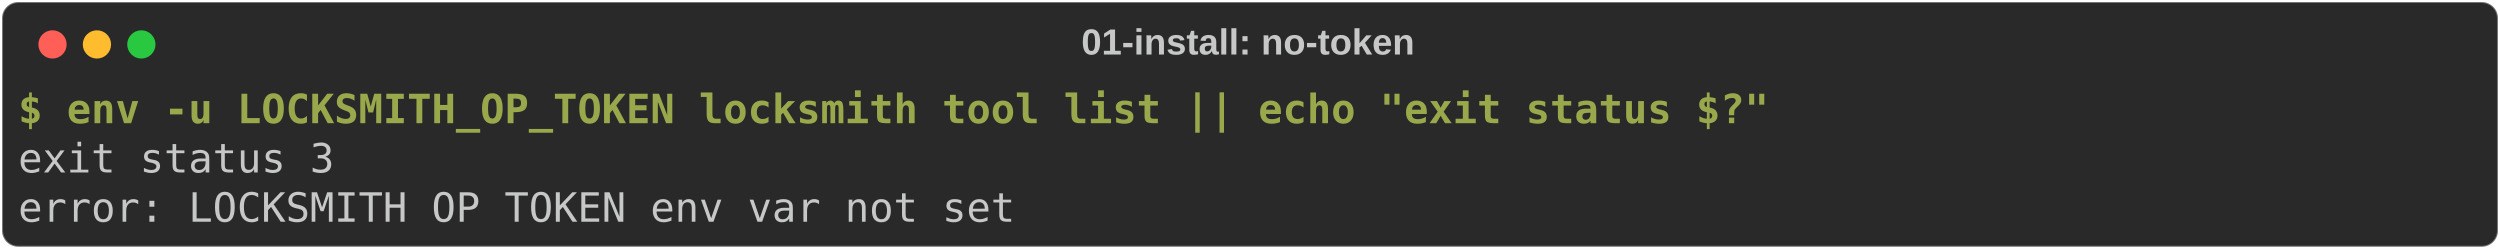
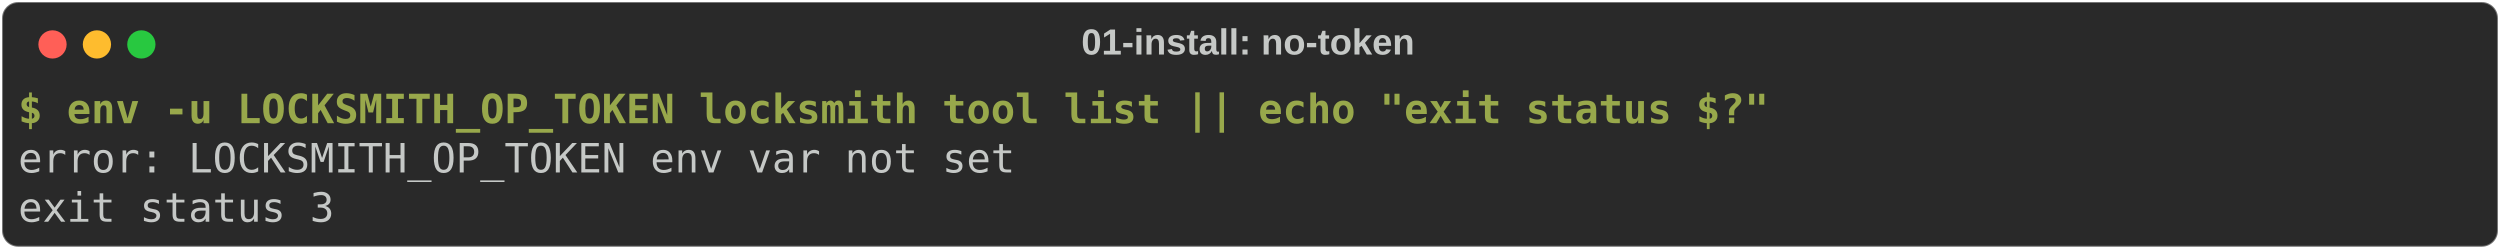
<svg xmlns="http://www.w3.org/2000/svg" class="rich-terminal" viewBox="0 0 1238 123.2">
  <style>

    @font-face {
        font-family: "Fira Code";
        src: local("FiraCode-Regular"),
                url("https://cdnjs.cloudflare.com/ajax/libs/firacode/6.2.0/woff2/FiraCode-Regular.woff2") format("woff2"),
                url("https://cdnjs.cloudflare.com/ajax/libs/firacode/6.2.0/woff/FiraCode-Regular.woff") format("woff");
        font-style: normal;
        font-weight: 400;
    }
    @font-face {
        font-family: "Fira Code";
        src: local("FiraCode-Bold"),
                url("https://cdnjs.cloudflare.com/ajax/libs/firacode/6.2.0/woff2/FiraCode-Bold.woff2") format("woff2"),
                url("https://cdnjs.cloudflare.com/ajax/libs/firacode/6.2.0/woff/FiraCode-Bold.woff") format("woff");
        font-style: bold;
        font-weight: 700;
    }

-     .terminal-4043530167-matrix {
+     .terminal-3716505527-matrix {
        font-family: Fira Code, monospace;
        font-size: 20px;
        line-height: 24.4px;
        font-variant-east-asian: full-width;
    }

-     .terminal-4043530167-title {
+     .terminal-3716505527-title {
        font-size: 18px;
        font-weight: bold;
        font-family: arial;
    }

-     .terminal-4043530167-r1 { fill: #98a84b;font-weight: bold }
- .terminal-4043530167-r2 { fill: #c5c8c6 }
+     .terminal-3716505527-r1 { fill: #98a84b;font-weight: bold }
+ .terminal-3716505527-r2 { fill: #c5c8c6 }
    </style>
  <defs>
-     <clipPath id="terminal-4043530167-clip-terminal">
+     <clipPath id="terminal-3716505527-clip-terminal">
      <rect x="0" y="0" width="1219.0" height="72.2" />
    </clipPath>
-     <clipPath id="terminal-4043530167-line-0">
+     <clipPath id="terminal-3716505527-line-0">
      <rect x="0" y="1.5" width="1220" height="24.65" />
    </clipPath>
-     <clipPath id="terminal-4043530167-line-1">
+     <clipPath id="terminal-3716505527-line-1">
      <rect x="0" y="25.9" width="1220" height="24.65" />
    </clipPath>
  </defs>
  <rect fill="#292929" stroke="rgba(255,255,255,0.35)" stroke-width="1" x="1" y="1" width="1236" height="121.2" rx="8" />
-   <text class="terminal-4043530167-title" fill="#c5c8c6" text-anchor="middle" x="618" y="27">01-install: no-token</text>
+   <text class="terminal-3716505527-title" fill="#c5c8c6" text-anchor="middle" x="618" y="27">01-install: no-token</text>
  <g transform="translate(26,22)">
    <circle cx="0" cy="0" r="7" fill="#ff5f57" />
    <circle cx="22" cy="0" r="7" fill="#febc2e" />
    <circle cx="44" cy="0" r="7" fill="#28c840" />
  </g>
-   <g transform="translate(9, 41)" clip-path="url(#terminal-4043530167-clip-terminal)">
-     <g class="terminal-4043530167-matrix">
-       <text class="terminal-4043530167-r1" x="0" y="20" textLength="878.4" clip-path="url(#terminal-4043530167-line-0)">$ env -u LOCKSMITH_OP_TOKEN locksmith tool list || echo "exit status $?"</text>
-       <text class="terminal-4043530167-r2" x="1220" y="20" textLength="12.2" clip-path="url(#terminal-4043530167-line-0)">
+   <g transform="translate(9, 41)" clip-path="url(#terminal-3716505527-clip-terminal)">
+     <g class="terminal-3716505527-matrix">
+       <text class="terminal-3716505527-r1" x="0" y="20" textLength="878.4" clip-path="url(#terminal-3716505527-line-0)">$ env -u LOCKSMITH_OP_TOKEN locksmith tool list || echo "exit status $?"</text>
+       <text class="terminal-3716505527-r2" x="1220" y="20" textLength="12.2" clip-path="url(#terminal-3716505527-line-0)">
</text>
-       <text class="terminal-4043530167-r2" x="0" y="44.4" textLength="158.6" clip-path="url(#terminal-4043530167-line-1)">exit status 3</text>
-       <text class="terminal-4043530167-r2" x="1220" y="44.4" textLength="12.2" clip-path="url(#terminal-4043530167-line-1)">
+       <text class="terminal-3716505527-r2" x="0" y="44.4" textLength="500.2" clip-path="url(#terminal-3716505527-line-1)">error: LOCKSMITH_OP_TOKEN env var not set</text>
+       <text class="terminal-3716505527-r2" x="1220" y="44.4" textLength="12.2" clip-path="url(#terminal-3716505527-line-1)">
</text>
-       <text class="terminal-4043530167-r2" x="0" y="68.8" textLength="500.2" clip-path="url(#terminal-4043530167-line-2)">error: LOCKSMITH_OP_TOKEN env var not set</text>
-       <text class="terminal-4043530167-r2" x="1220" y="68.8" textLength="12.2" clip-path="url(#terminal-4043530167-line-2)">
+       <text class="terminal-3716505527-r2" x="0" y="68.8" textLength="158.6" clip-path="url(#terminal-3716505527-line-2)">exit status 3</text>
+       <text class="terminal-3716505527-r2" x="1220" y="68.8" textLength="12.2" clip-path="url(#terminal-3716505527-line-2)">
</text>
    </g>
  </g>
</svg>
